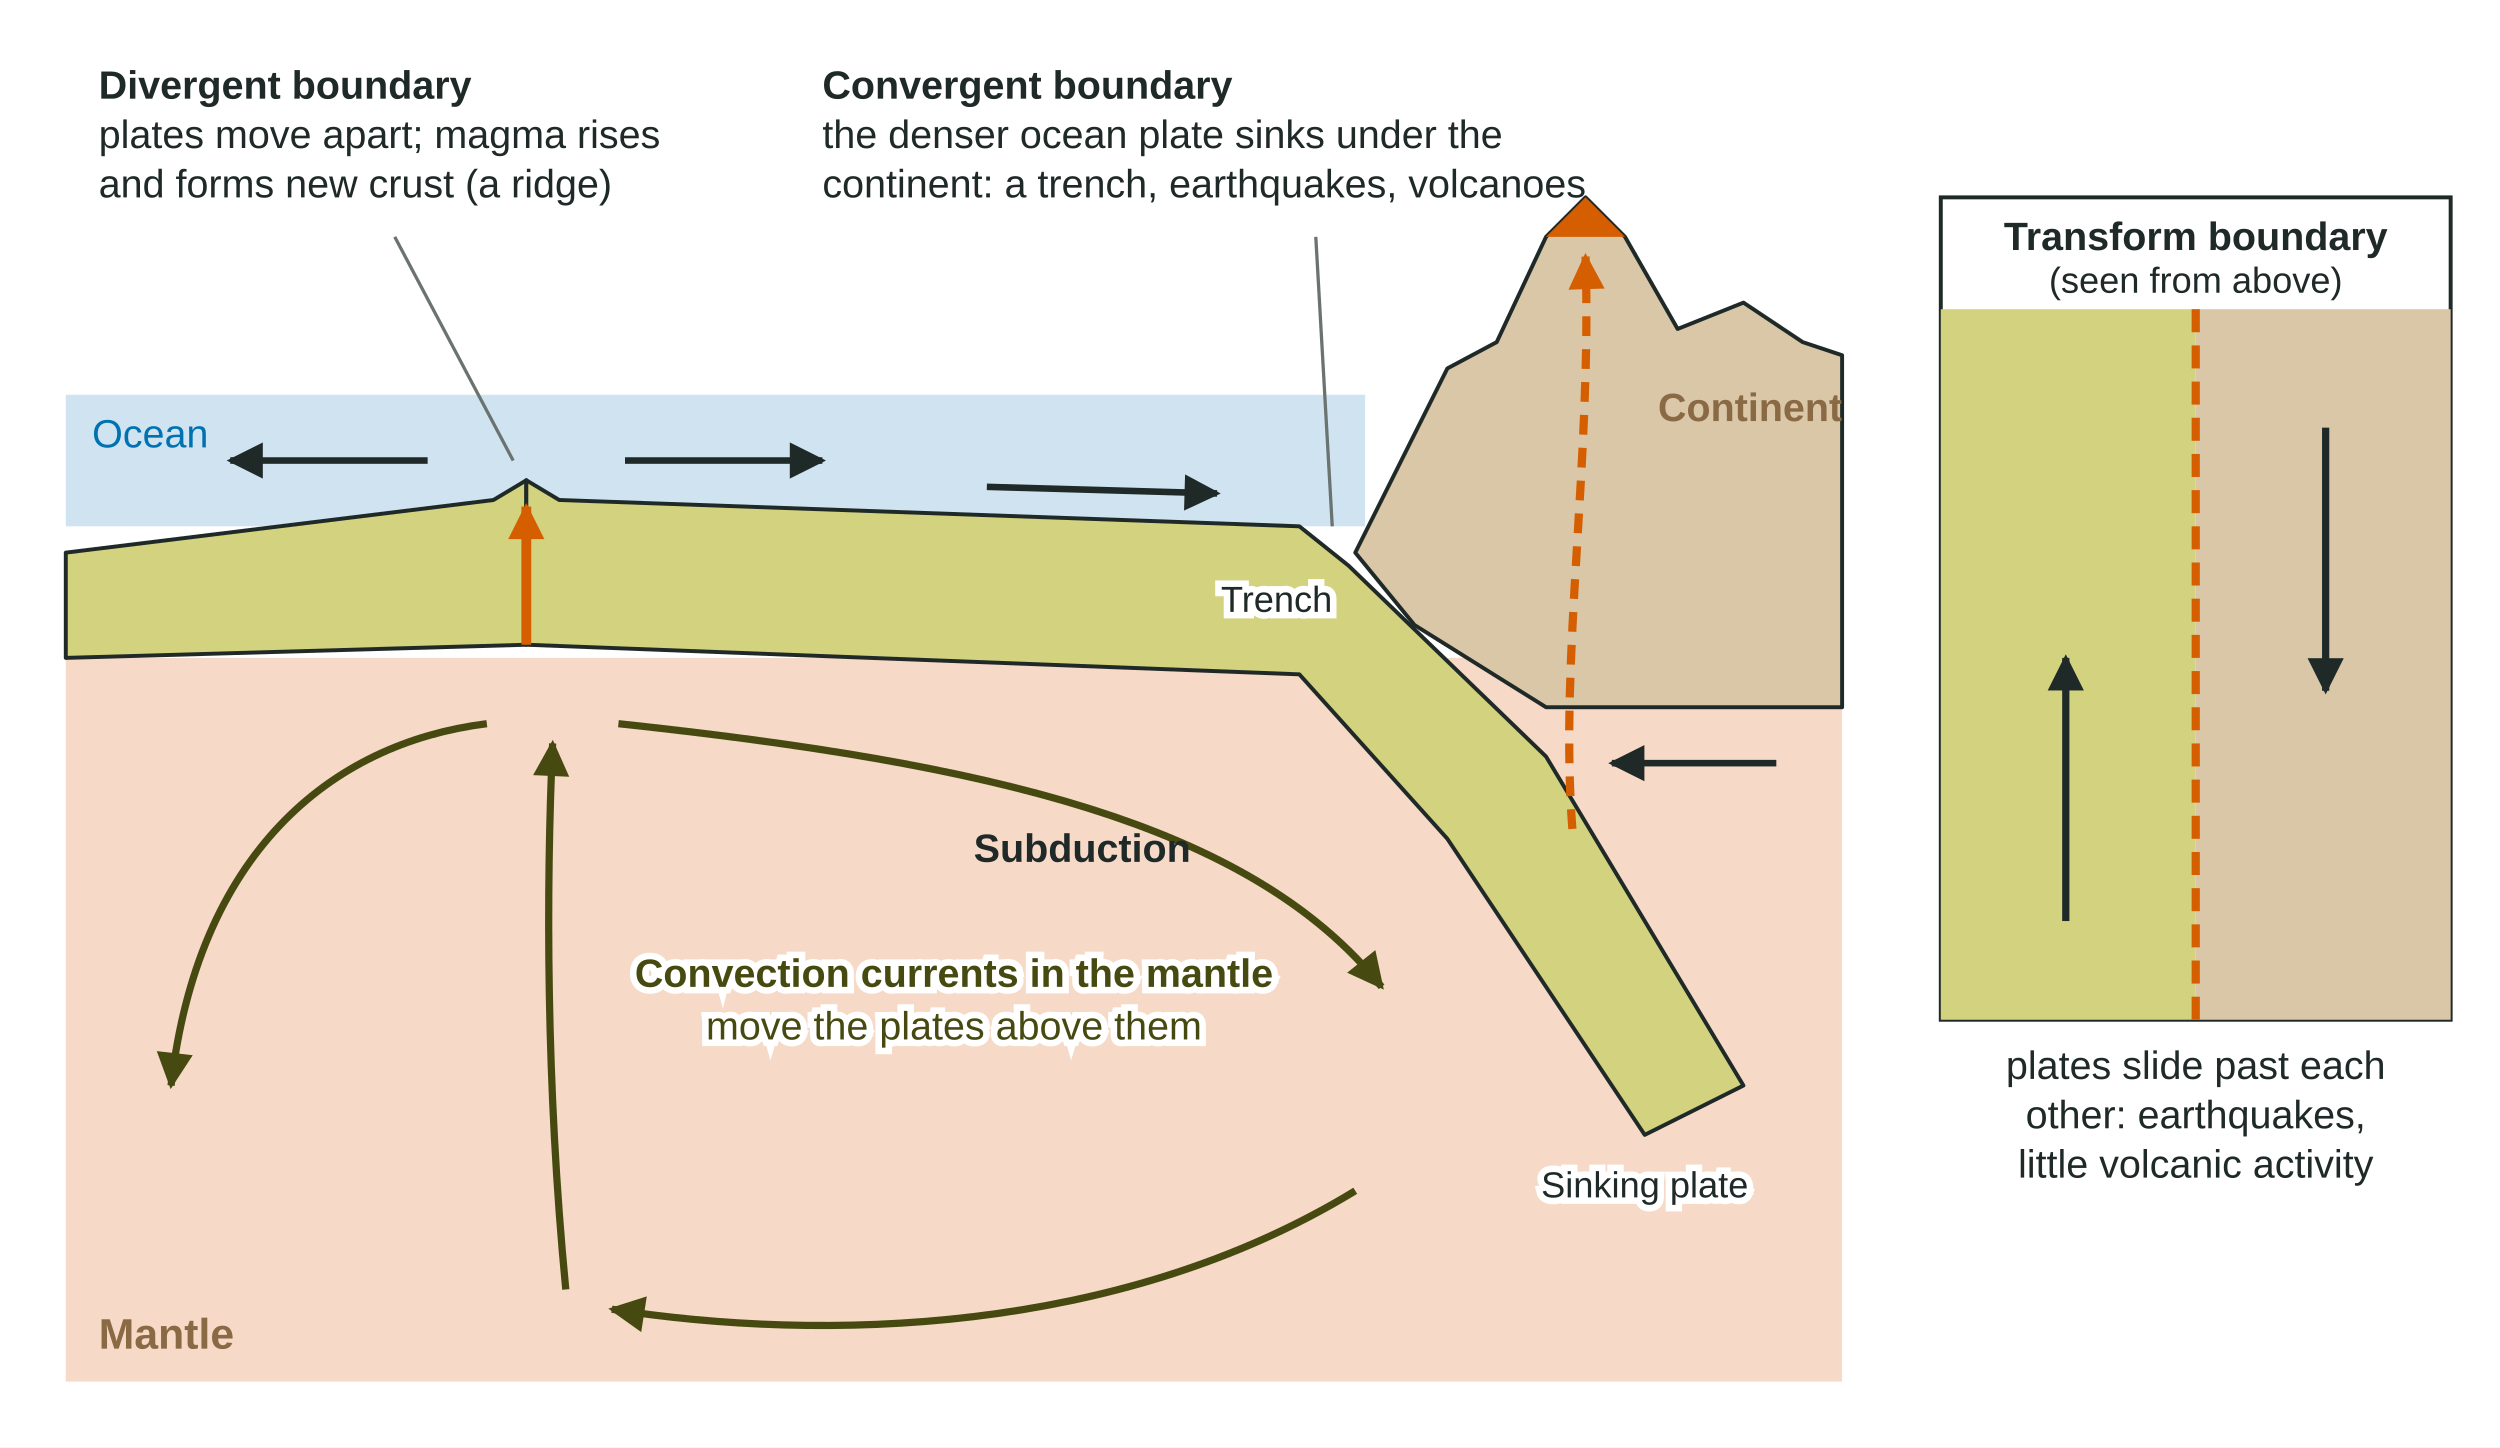
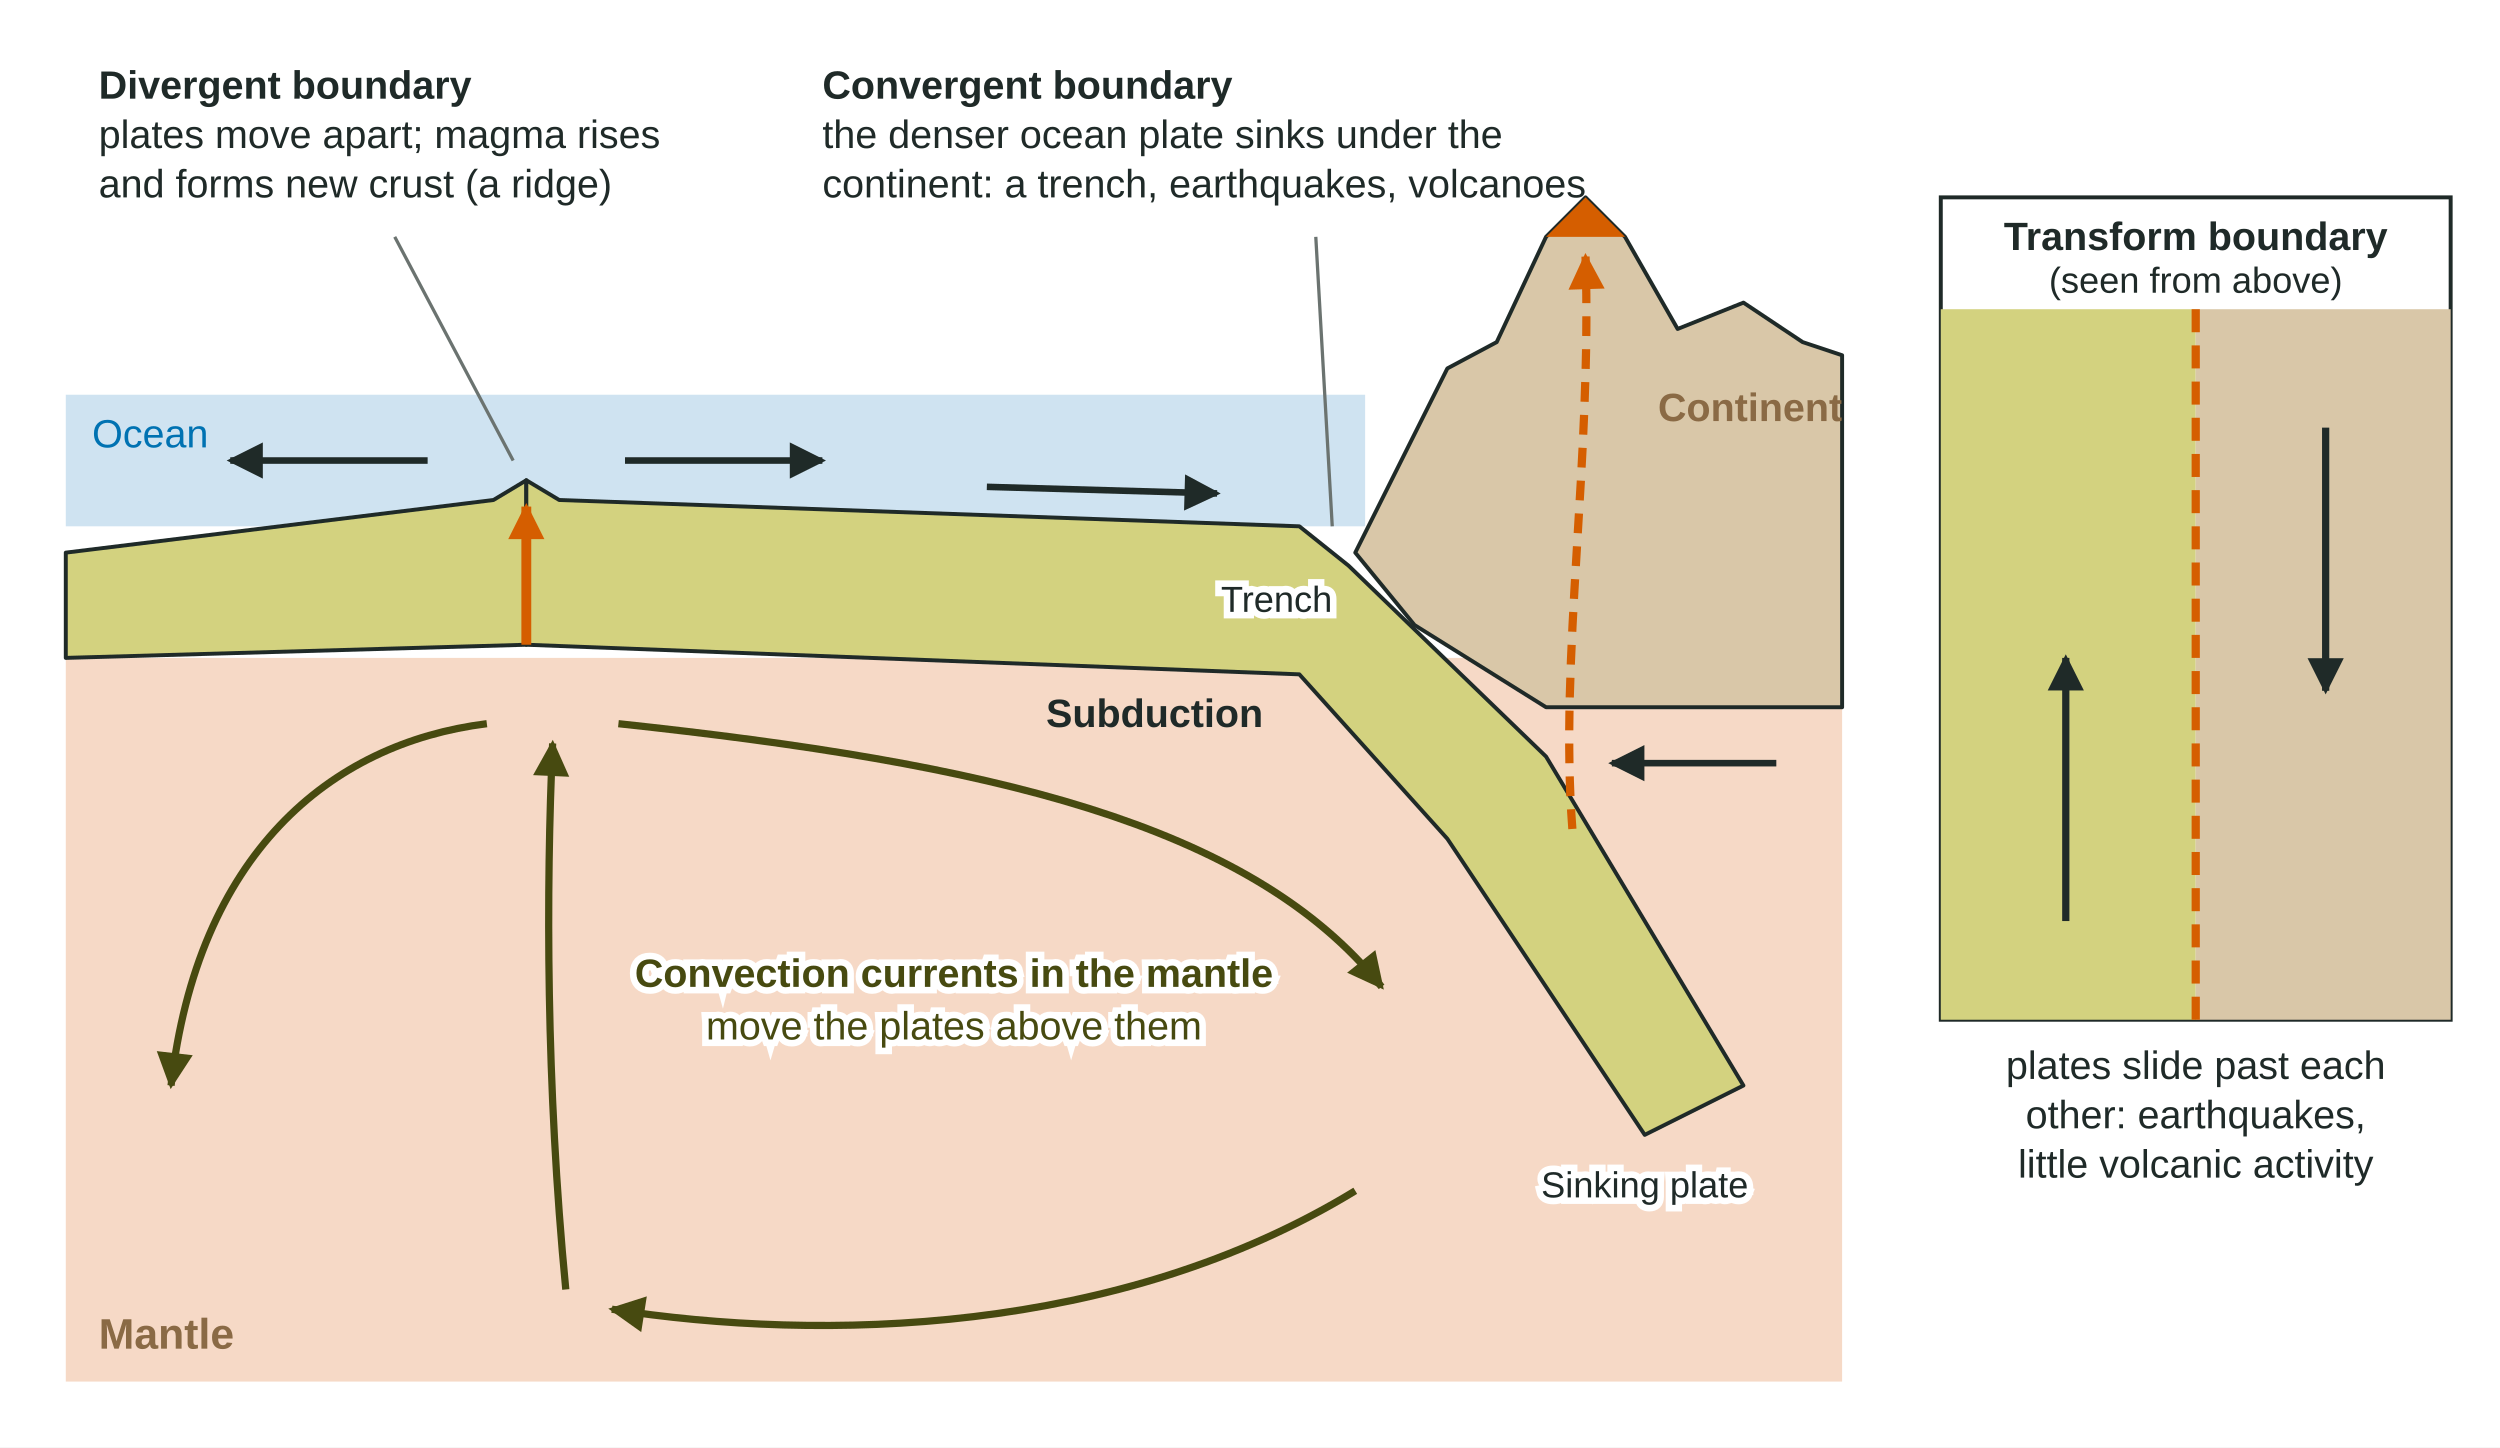
<svg xmlns="http://www.w3.org/2000/svg" viewBox="0 0 760 440" width="760" height="440" role="img" aria-labelledby="plate-tectonics-boundaries-t plate-tectonics-boundaries-d" font-family="Arial, Helvetica, sans-serif">
  <defs>
    <marker id="ar-ink" viewBox="0 0 10 10" refX="9" refY="5" markerUnits="userSpaceOnUse" markerWidth="11" markerHeight="11" orient="auto-start-reverse">
      <path d="M0,0 L10,5 L0,10 z" fill="#1F2A28" />
    </marker>
    <marker id="ar-olive" viewBox="0 0 10 10" refX="9" refY="5" markerUnits="userSpaceOnUse" markerWidth="11" markerHeight="11" orient="auto-start-reverse">
      <path d="M0,0 L10,5 L0,10 z" fill="#474A10" />
    </marker>
    <marker id="ar-blue" viewBox="0 0 10 10" refX="9" refY="5" markerUnits="userSpaceOnUse" markerWidth="11" markerHeight="11" orient="auto-start-reverse">
      <path d="M0,0 L10,5 L0,10 z" fill="#0072B2" />
    </marker>
    <marker id="ar-green" viewBox="0 0 10 10" refX="9" refY="5" markerUnits="userSpaceOnUse" markerWidth="11" markerHeight="11" orient="auto-start-reverse">
      <path d="M0,0 L10,5 L0,10 z" fill="#009E73" />
    </marker>
    <marker id="ar-verm" viewBox="0 0 10 10" refX="9" refY="5" markerUnits="userSpaceOnUse" markerWidth="11" markerHeight="11" orient="auto-start-reverse">
      <path d="M0,0 L10,5 L0,10 z" fill="#D55E00" />
    </marker>
    <marker id="ar-grey" viewBox="0 0 10 10" refX="9" refY="5" markerUnits="userSpaceOnUse" markerWidth="11" markerHeight="11" orient="auto-start-reverse">
      <path d="M0,0 L10,5 L0,10 z" fill="#6B7370" />
    </marker>
  </defs>
  <rect width="760" height="440" fill="#FFFFFF" />
  <rect x="20" y="200" width="540" height="220" rx="0" fill="#F6D9C6" stroke="none" stroke-width="1.5" />
  <text x="30" y="410" font-size="13" font-weight="bold" fill="#8A6A45" text-anchor="start">Mantle</text>
  <rect x="20" y="120" width="395" height="40" rx="0" fill="#CFE3F1" stroke="none" stroke-width="1.5" />
  <text x="28" y="136" font-size="12" font-weight="normal" fill="#0072B2" text-anchor="start">Ocean</text>
  <path d="M20 168 L150 152 L160 146 L160 196 L20 200 Z" fill="#D3D27F" stroke="#1F2A28" stroke-width="1.2" stroke-linejoin="round" />
  <path d="M160 146 L170 152 L395 160 L410 172 L470 230 L530 330 L500 345 L440 255 L395 205 L160 196 Z" fill="#D3D27F" stroke="#1F2A28" stroke-width="1.2" stroke-linejoin="round" />
  <path d="M412 168 L440 112 L455 104 L470 72 L482 60 L494 72 L510 100 L530 92 L548 104 L560 108 L560 215 L470 215 L430 190 Z" fill="#D9C7A8" stroke="#1F2A28" stroke-width="1.2" stroke-linejoin="round" />
  <path d="M470 72 L482 60 L494 72 Z" fill="#D55E00" stroke="none" stroke-width="1.5" stroke-linejoin="round" />
  <text x="560" y="128" font-size="12" font-weight="bold" fill="#8A6A45" text-anchor="end">Continent</text>
  <text x="405" y="186" font-size="11" font-weight="normal" fill="#1F2A28" text-anchor="end" stroke="#FFFFFF" stroke-width="4" paint-order="stroke">Trench</text>
  <line x1="160" y1="196" x2="160" y2="154" stroke="#D55E00" stroke-width="3" marker-end="url(#ar-verm)" />
  <path d="M478 252 C474 200 484 140 482 78" fill="none" stroke="#D55E00" stroke-width="2.5" stroke-dasharray="6 4" marker-end="url(#ar-verm)" stroke-linejoin="round" />
  <line x1="130" y1="140" x2="70" y2="140" stroke="#1F2A28" stroke-width="2" marker-end="url(#ar-ink)" />
  <line x1="190" y1="140" x2="250" y2="140" stroke="#1F2A28" stroke-width="2" marker-end="url(#ar-ink)" />
  <line x1="300" y1="148" x2="370" y2="150" stroke="#1F2A28" stroke-width="2" marker-end="url(#ar-ink)" />
  <line x1="540" y1="232" x2="490" y2="232" stroke="#1F2A28" stroke-width="2" marker-end="url(#ar-ink)" />
  <path d="M172 392 C166 330 166 270 168 226" fill="none" stroke="#474A10" stroke-width="2.2" marker-end="url(#ar-olive)" stroke-linejoin="round" />
  <path d="M188 220 C300 232 380 250 420 300" fill="none" stroke="#474A10" stroke-width="2.2" marker-end="url(#ar-olive)" stroke-linejoin="round" />
  <path d="M412 362 C340 406 250 408 186 398" fill="none" stroke="#474A10" stroke-width="2.2" marker-end="url(#ar-olive)" stroke-linejoin="round" />
  <path d="M148 220 C100 226 60 260 52 330" fill="none" stroke="#474A10" stroke-width="2.2" marker-end="url(#ar-olive)" stroke-linejoin="round" />
  <text x="290" y="300" font-size="12" font-weight="bold" fill="#474A10" text-anchor="middle" stroke="#FFFFFF" stroke-width="4" paint-order="stroke">Convection currents in the mantle</text>
  <text x="290" y="316" font-size="12" font-weight="normal" fill="#474A10" text-anchor="middle" stroke="#FFFFFF" stroke-width="4" paint-order="stroke">move the plates above them</text>
  <text x="30" y="30" font-size="12" font-weight="bold" fill="#1F2A28" text-anchor="start">Divergent boundary</text>
  <text x="30" y="45" font-size="12" font-weight="normal" fill="#1F2A28" text-anchor="start">plates move apart; magma rises</text>
  <text x="30" y="60" font-size="12" font-weight="normal" fill="#1F2A28" text-anchor="start">and forms new crust (a ridge)</text>
  <line x1="120" y1="72" x2="156" y2="140" stroke="#6B7370" stroke-width="1" />
  <text x="250" y="30" font-size="12" font-weight="bold" fill="#1F2A28" text-anchor="start">Convergent boundary</text>
  <text x="250" y="45" font-size="12" font-weight="normal" fill="#1F2A28" text-anchor="start">the denser ocean plate sinks under the</text>
  <text x="250" y="60" font-size="12" font-weight="normal" fill="#1F2A28" text-anchor="start">continent: a trench, earthquakes, volcanoes</text>
  <line x1="400" y1="72" x2="405" y2="160" stroke="#6B7370" stroke-width="1" />
-   <text x="296" y="262" font-size="12" font-weight="bold" fill="#1F2A28" text-anchor="start">Subduction</text>
+   <text x="318" y="221" font-size="12" font-weight="bold" fill="#1F2A28" text-anchor="start">Subduction</text>
  <text x="500" y="364" font-size="11" font-weight="normal" fill="#1F2A28" text-anchor="middle" stroke="#FFFFFF" stroke-width="4" paint-order="stroke">Sinking plate</text>
  <rect x="590" y="60" width="155" height="250" rx="0" fill="#FFFFFF" stroke="#1F2A28" stroke-width="1.2" />
  <rect x="590" y="94" width="77.5" height="216" rx="0" fill="#D3D27F" stroke="none" stroke-width="1.5" />
  <rect x="667.5" y="94" width="77.5" height="216" rx="0" fill="#D9C7A8" stroke="none" stroke-width="1.5" />
  <line x1="667.5" y1="94" x2="667.5" y2="310" stroke="#D55E00" stroke-width="2.5" stroke-dasharray="7 4" />
  <line x1="628" y1="280" x2="628" y2="200" stroke="#1F2A28" stroke-width="2.2" marker-end="url(#ar-ink)" />
  <line x1="707" y1="130" x2="707" y2="210" stroke="#1F2A28" stroke-width="2.2" marker-end="url(#ar-ink)" />
  <text x="667.5" y="76" font-size="12" font-weight="bold" fill="#1F2A28" text-anchor="middle">Transform boundary</text>
  <text x="667.5" y="89" font-size="11" font-weight="normal" fill="#1F2A28" text-anchor="middle">(seen from above)</text>
  <text x="667.5" y="328" font-size="12" font-weight="normal" fill="#1F2A28" text-anchor="middle">plates slide past each</text>
  <text x="667.5" y="343" font-size="12" font-weight="normal" fill="#1F2A28" text-anchor="middle">other: earthquakes,</text>
  <text x="667.5" y="358" font-size="12" font-weight="normal" fill="#1F2A28" text-anchor="middle">little volcanic activity</text>
</svg>
